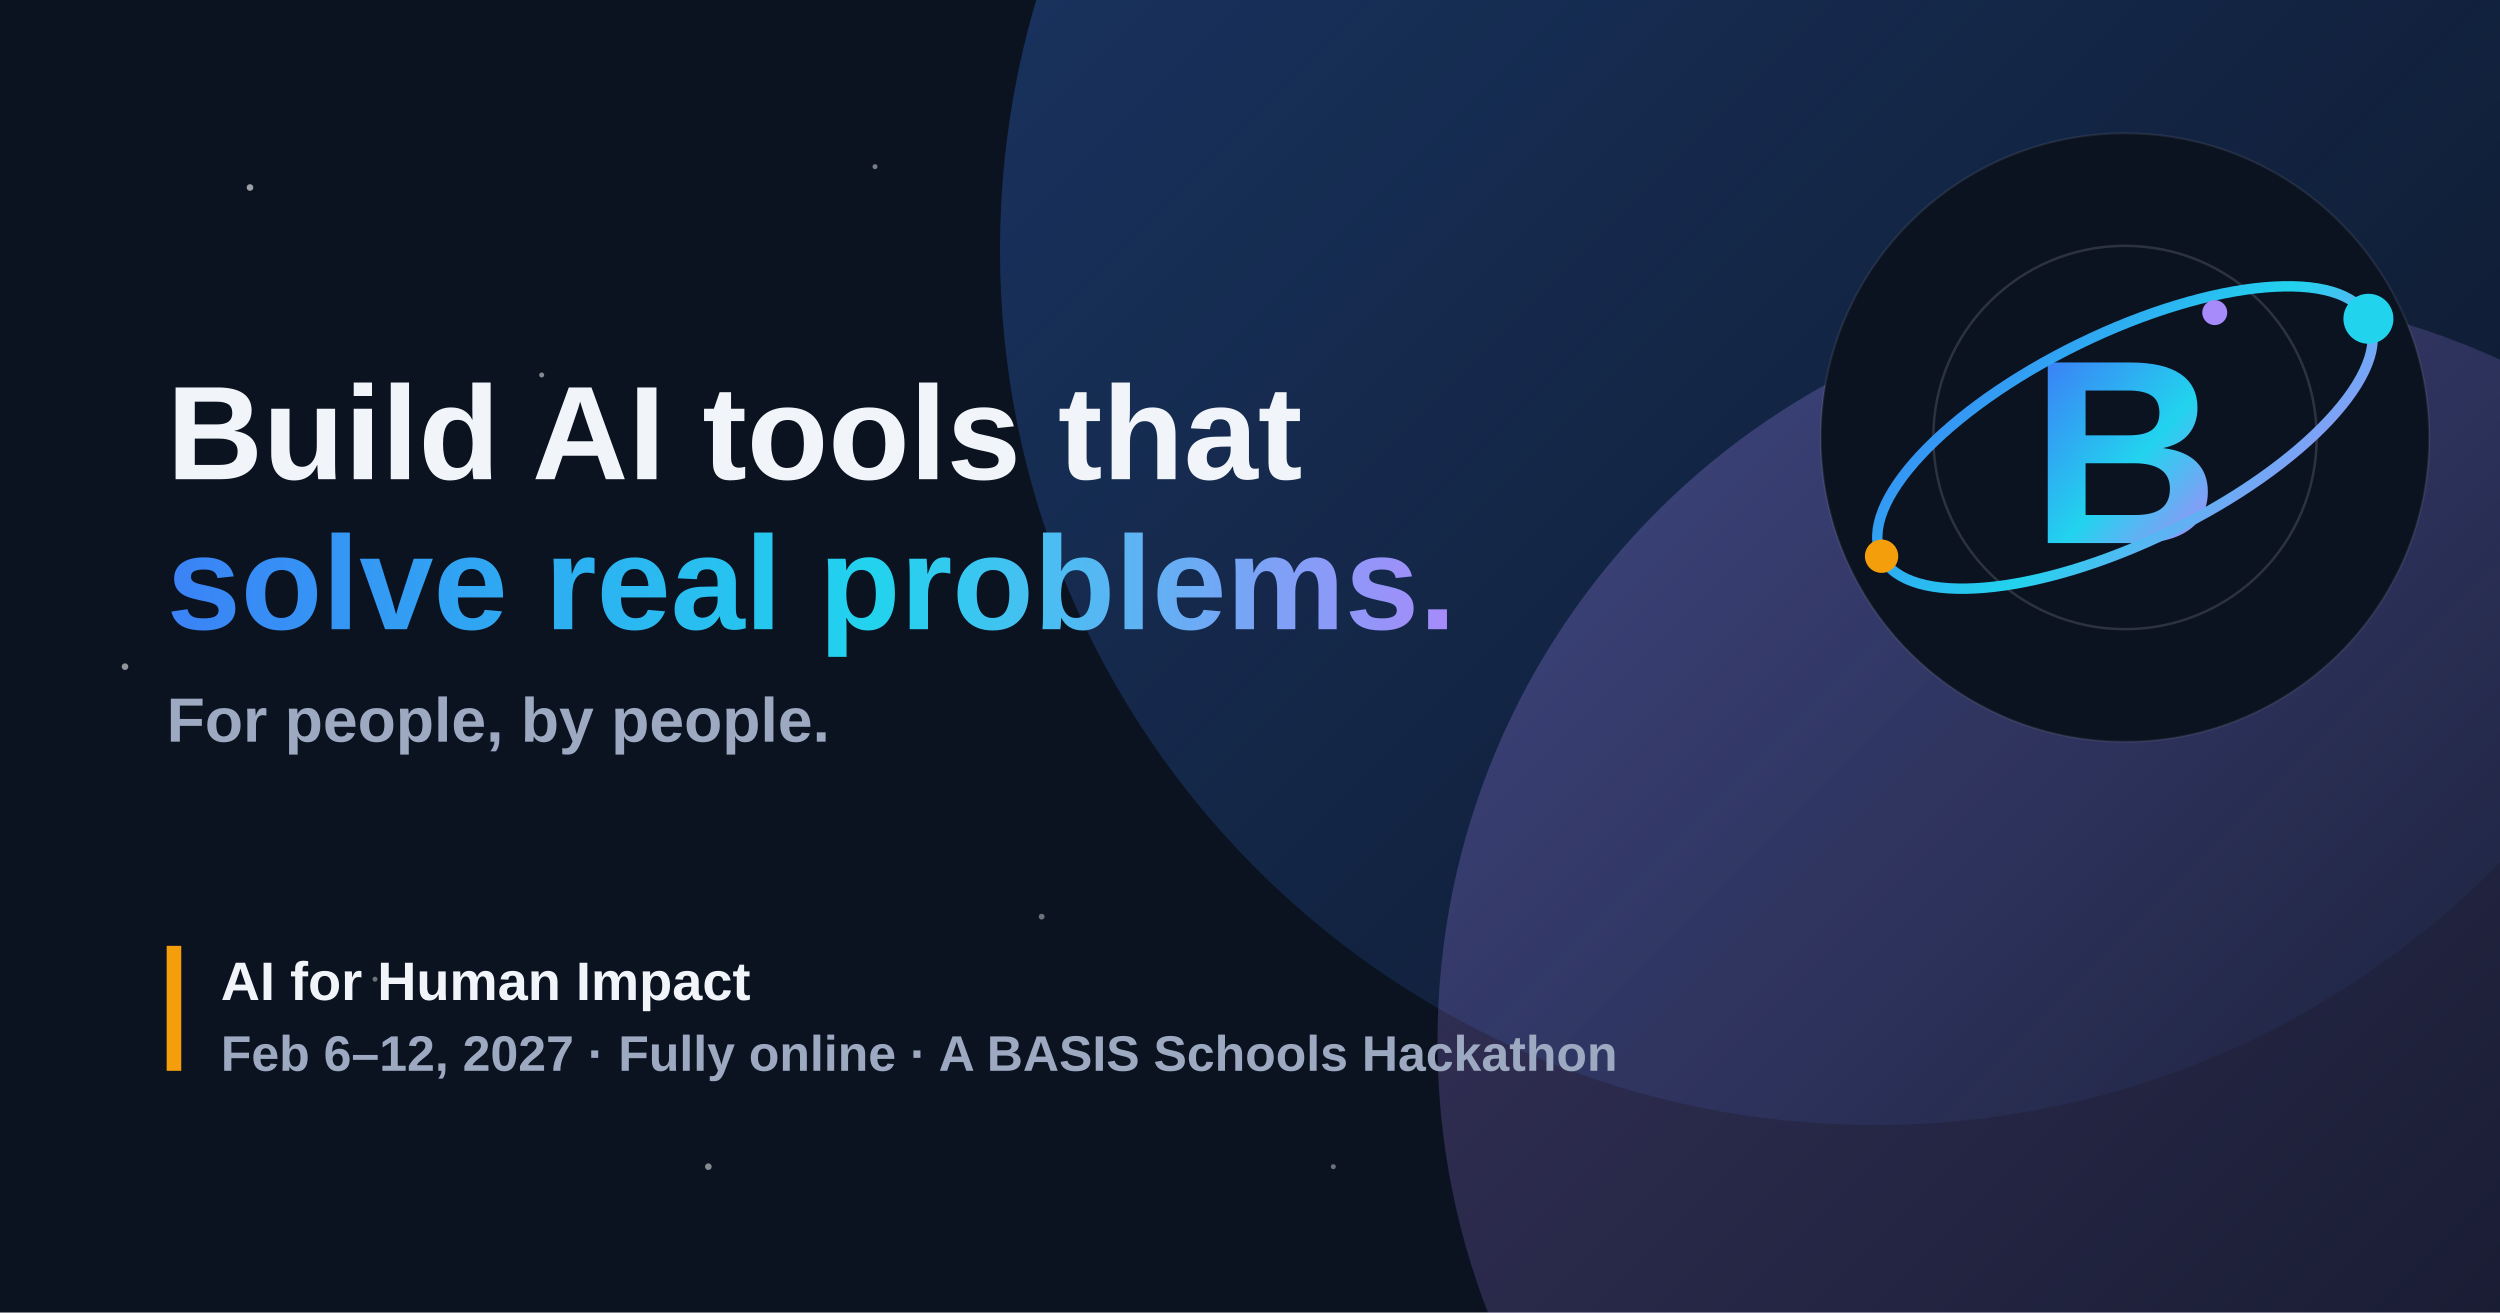
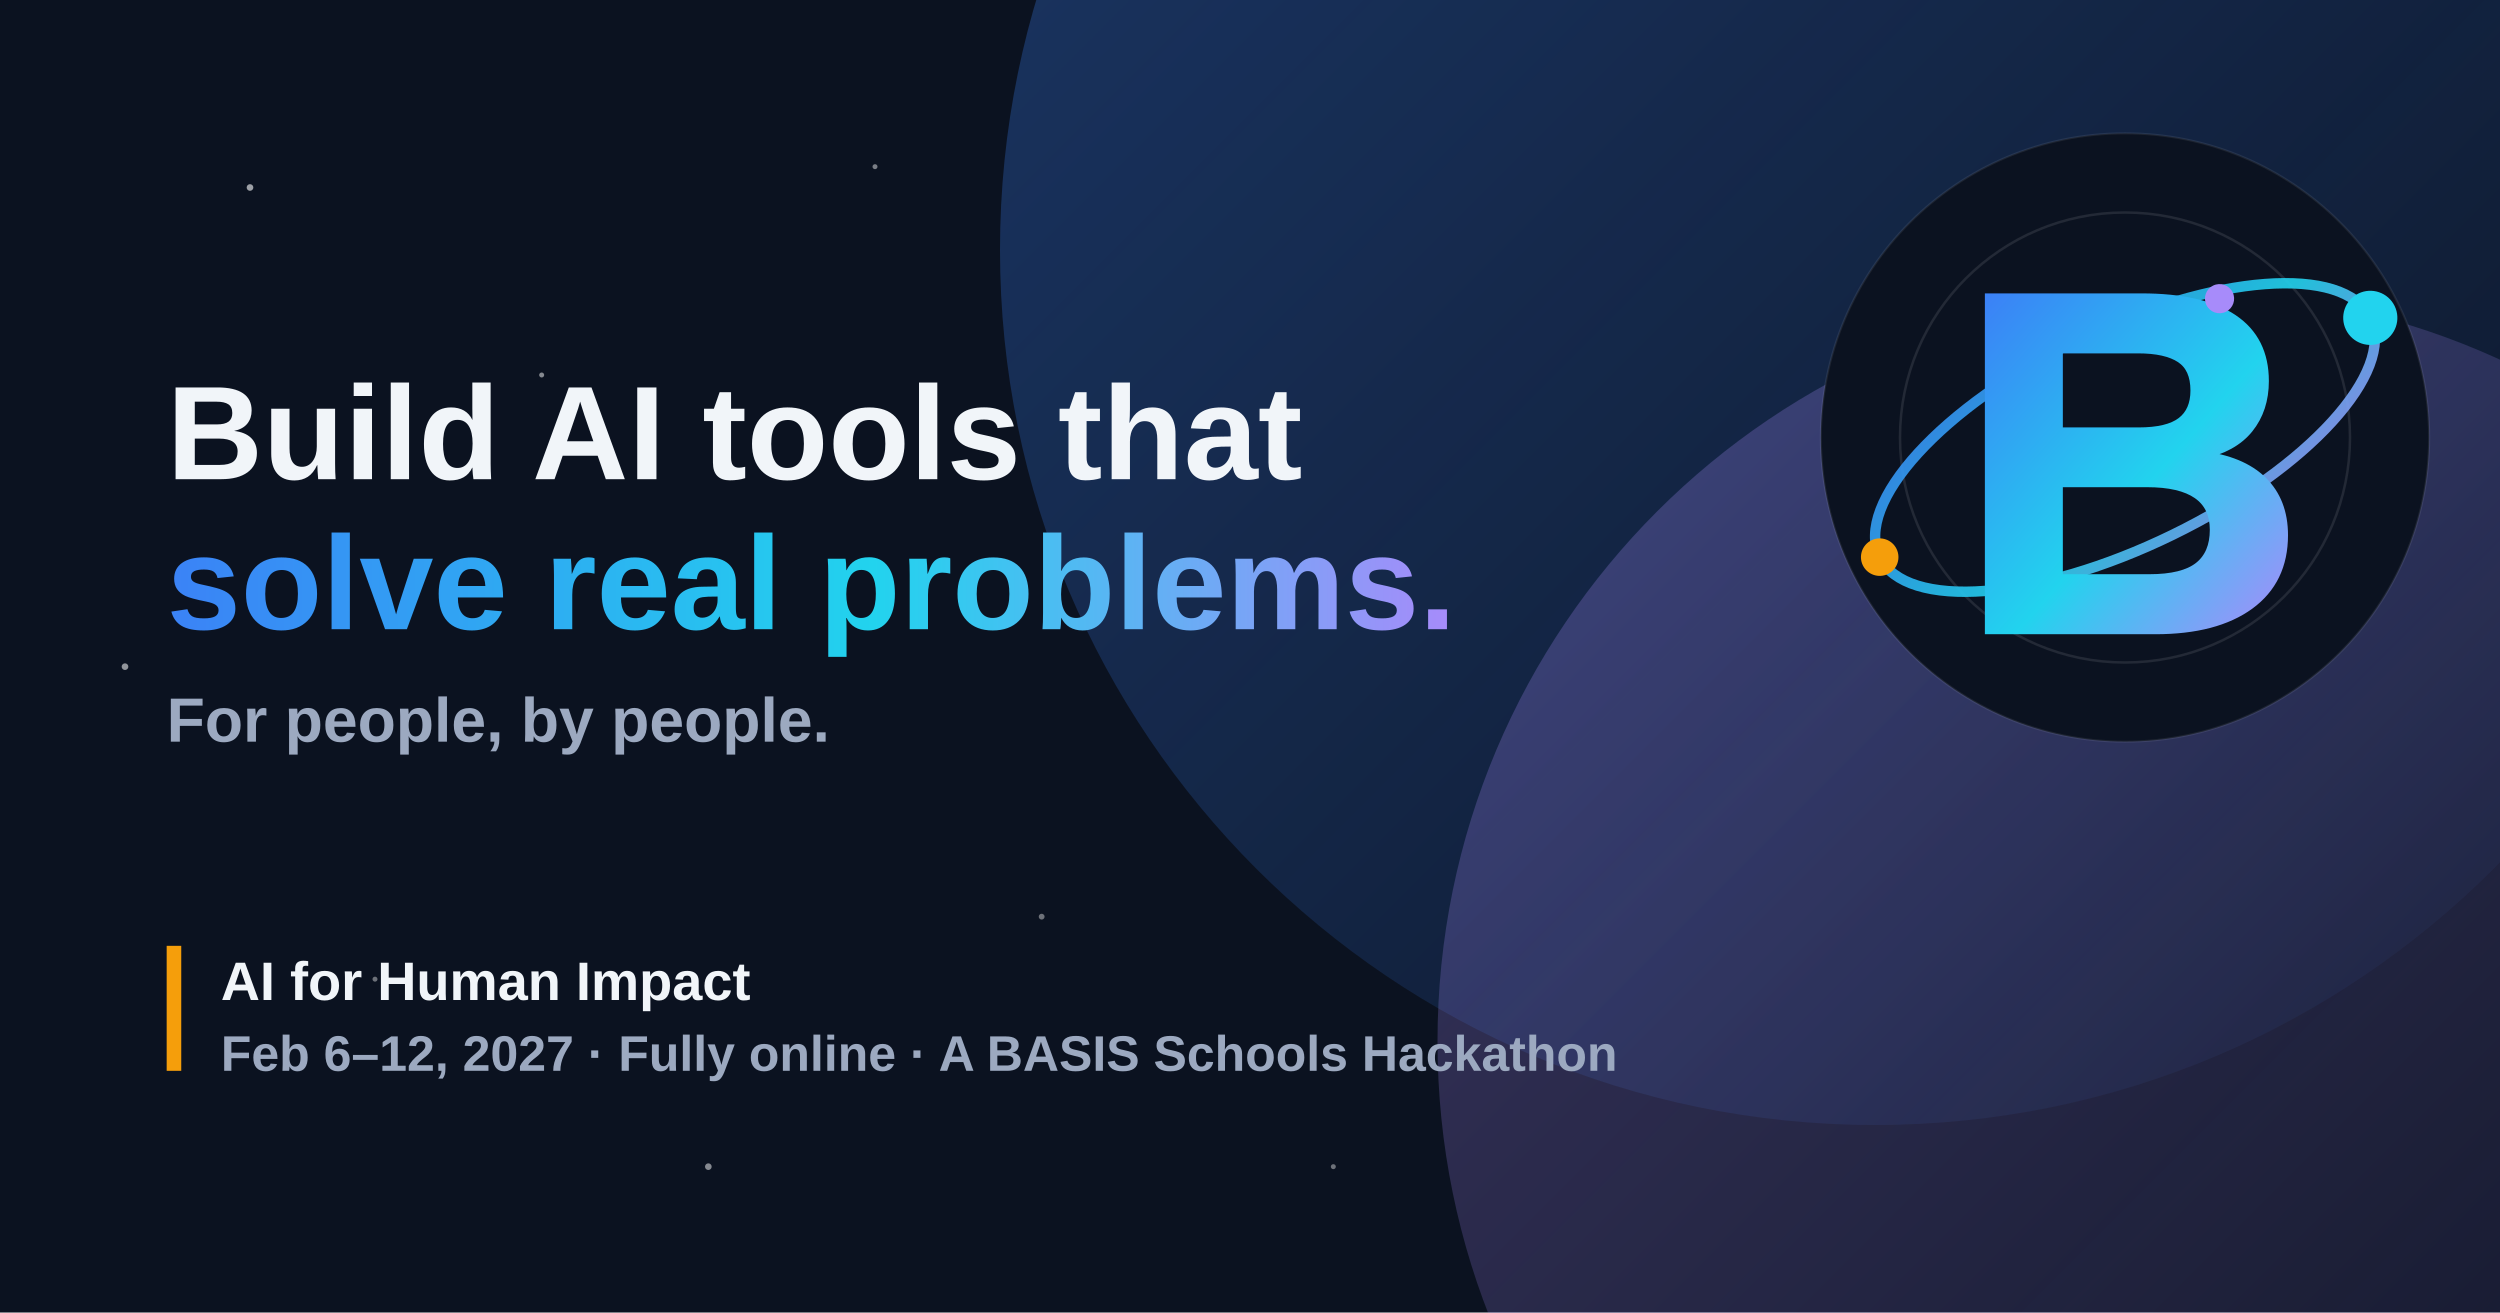
<svg xmlns="http://www.w3.org/2000/svg" viewBox="0 0 1200 630" width="1200" height="630">
  <defs>
    <style>
      .title{ font-family:Arial, 'Helvetica Neue', sans-serif; font-weight:800; }
      .sub{ font-family:Arial, 'Helvetica Neue', sans-serif; font-weight:600; }
    </style>
    <linearGradient id="bgGlow1" cx="50%" cy="50%" x1="0" y1="0" x2="1" y2="1">
      <stop offset="0%" stop-color="#3B82F6" stop-opacity="0.35" />
      <stop offset="100%" stop-color="#3B82F6" stop-opacity="0" />
    </linearGradient>
    <linearGradient id="bgGlow2" x1="0" y1="0" x2="1" y2="1">
      <stop offset="0%" stop-color="#A78BFA" stop-opacity="0.30" />
      <stop offset="100%" stop-color="#A78BFA" stop-opacity="0" />
    </linearGradient>
    <linearGradient id="markGrad" x1="0" y1="0" x2="1" y2="1">
      <stop offset="0%" stop-color="#3B82F6" />
      <stop offset="55%" stop-color="#22D3EE" />
      <stop offset="100%" stop-color="#A78BFA" />
    </linearGradient>
    <linearGradient id="textGrad" x1="0" y1="0" x2="1" y2="0">
      <stop offset="0%" stop-color="#3B82F6" />
      <stop offset="55%" stop-color="#22D3EE" />
      <stop offset="100%" stop-color="#A78BFA" />
    </linearGradient>
  </defs>
  <rect width="1200" height="630" fill="#0B1220" />
  <circle cx="900" cy="120" r="420" fill="url(#bgGlow1)" />
  <circle cx="1050" cy="500" r="360" fill="url(#bgGlow2)" />
  <g fill="#FFFFFF">
    <circle cx="120" cy="90" r="1.6" opacity="0.6" />
    <circle cx="260" cy="180" r="1.2" opacity="0.5" />
    <circle cx="60" cy="320" r="1.6" opacity="0.55" />
    <circle cx="180" cy="470" r="1.2" opacity="0.4" />
    <circle cx="340" cy="560" r="1.6" opacity="0.5" />
    <circle cx="420" cy="80" r="1.2" opacity="0.45" />
    <circle cx="500" cy="440" r="1.4" opacity="0.4" />
    <circle cx="640" cy="560" r="1.2" opacity="0.4" />
  </g>
  <rect x="80" y="454" width="7" height="60" fill="#F59E0B" />
  <text x="106" y="480" class="sub" font-size="26" fill="#F1F5F9">AI for Human Impact</text>
  <text x="106" y="514" class="sub" font-size="24" fill="#9CA9C0">Feb 6–12, 2027 · Fully online · A BASIS Schools Hackathon</text>
  <text x="80" y="230" class="title" font-size="64" fill="#F1F5F9">Build AI tools that</text>
  <text x="80" y="302" class="title" font-size="64" fill="url(#textGrad)">solve real problems.</text>
  <text x="80" y="356" class="sub" font-size="30" fill="#9CA9C0">For people, by people.</text>
  <g transform="translate(870,60)">
    <circle cx="150" cy="150" r="146" fill="#0B1220" stroke="rgba(255,255,255,0.08)" />
-     <circle cx="150" cy="150" r="92" fill="none" stroke="rgba(255,255,255,0.14)" stroke-width="1.2" />
-     <text x="150" y="157" text-anchor="middle" dominant-baseline="central" font-family="Arial, 'Helvetica Neue', sans-serif" font-weight="800" font-size="126" fill="url(#markGrad)">B</text>
+     <circle cx="150" cy="150" r="108" fill="none" stroke="rgba(255,255,255,0.10)" stroke-width="1.2" />
    <g transform="rotate(-26 150 150)">
-       <ellipse cx="150" cy="150" rx="130" ry="50" fill="none" stroke="url(#markGrad)" stroke-width="5" />
-       <circle cx="280" cy="150" r="12" fill="#22D3EE" />
-       <circle cx="20" cy="150" r="8" fill="#F59E0B" />
-       <circle cx="215" cy="115" r="6" fill="#A78BFA" />
+       <ellipse cx="150" cy="150" rx="131" ry="52" fill="none" stroke="url(#markGrad)" stroke-width="5" opacity="0.9" />
+     </g>
+     <text x="153" y="162" text-anchor="middle" dominant-baseline="central" font-family="Arial, 'Helvetica Neue', sans-serif" font-weight="800" font-size="232" fill="url(#markGrad)" stroke="url(#markGrad)" stroke-width="4" paint-order="stroke fill">B</text>
+     <g transform="rotate(-26 150 150)">
+       <circle cx="281" cy="150" r="13" fill="#22D3EE" />
+       <circle cx="19" cy="150" r="9" fill="#F59E0B" />
+       <circle cx="220" cy="110" r="7" fill="#A78BFA" />
    </g>
  </g>
</svg>
